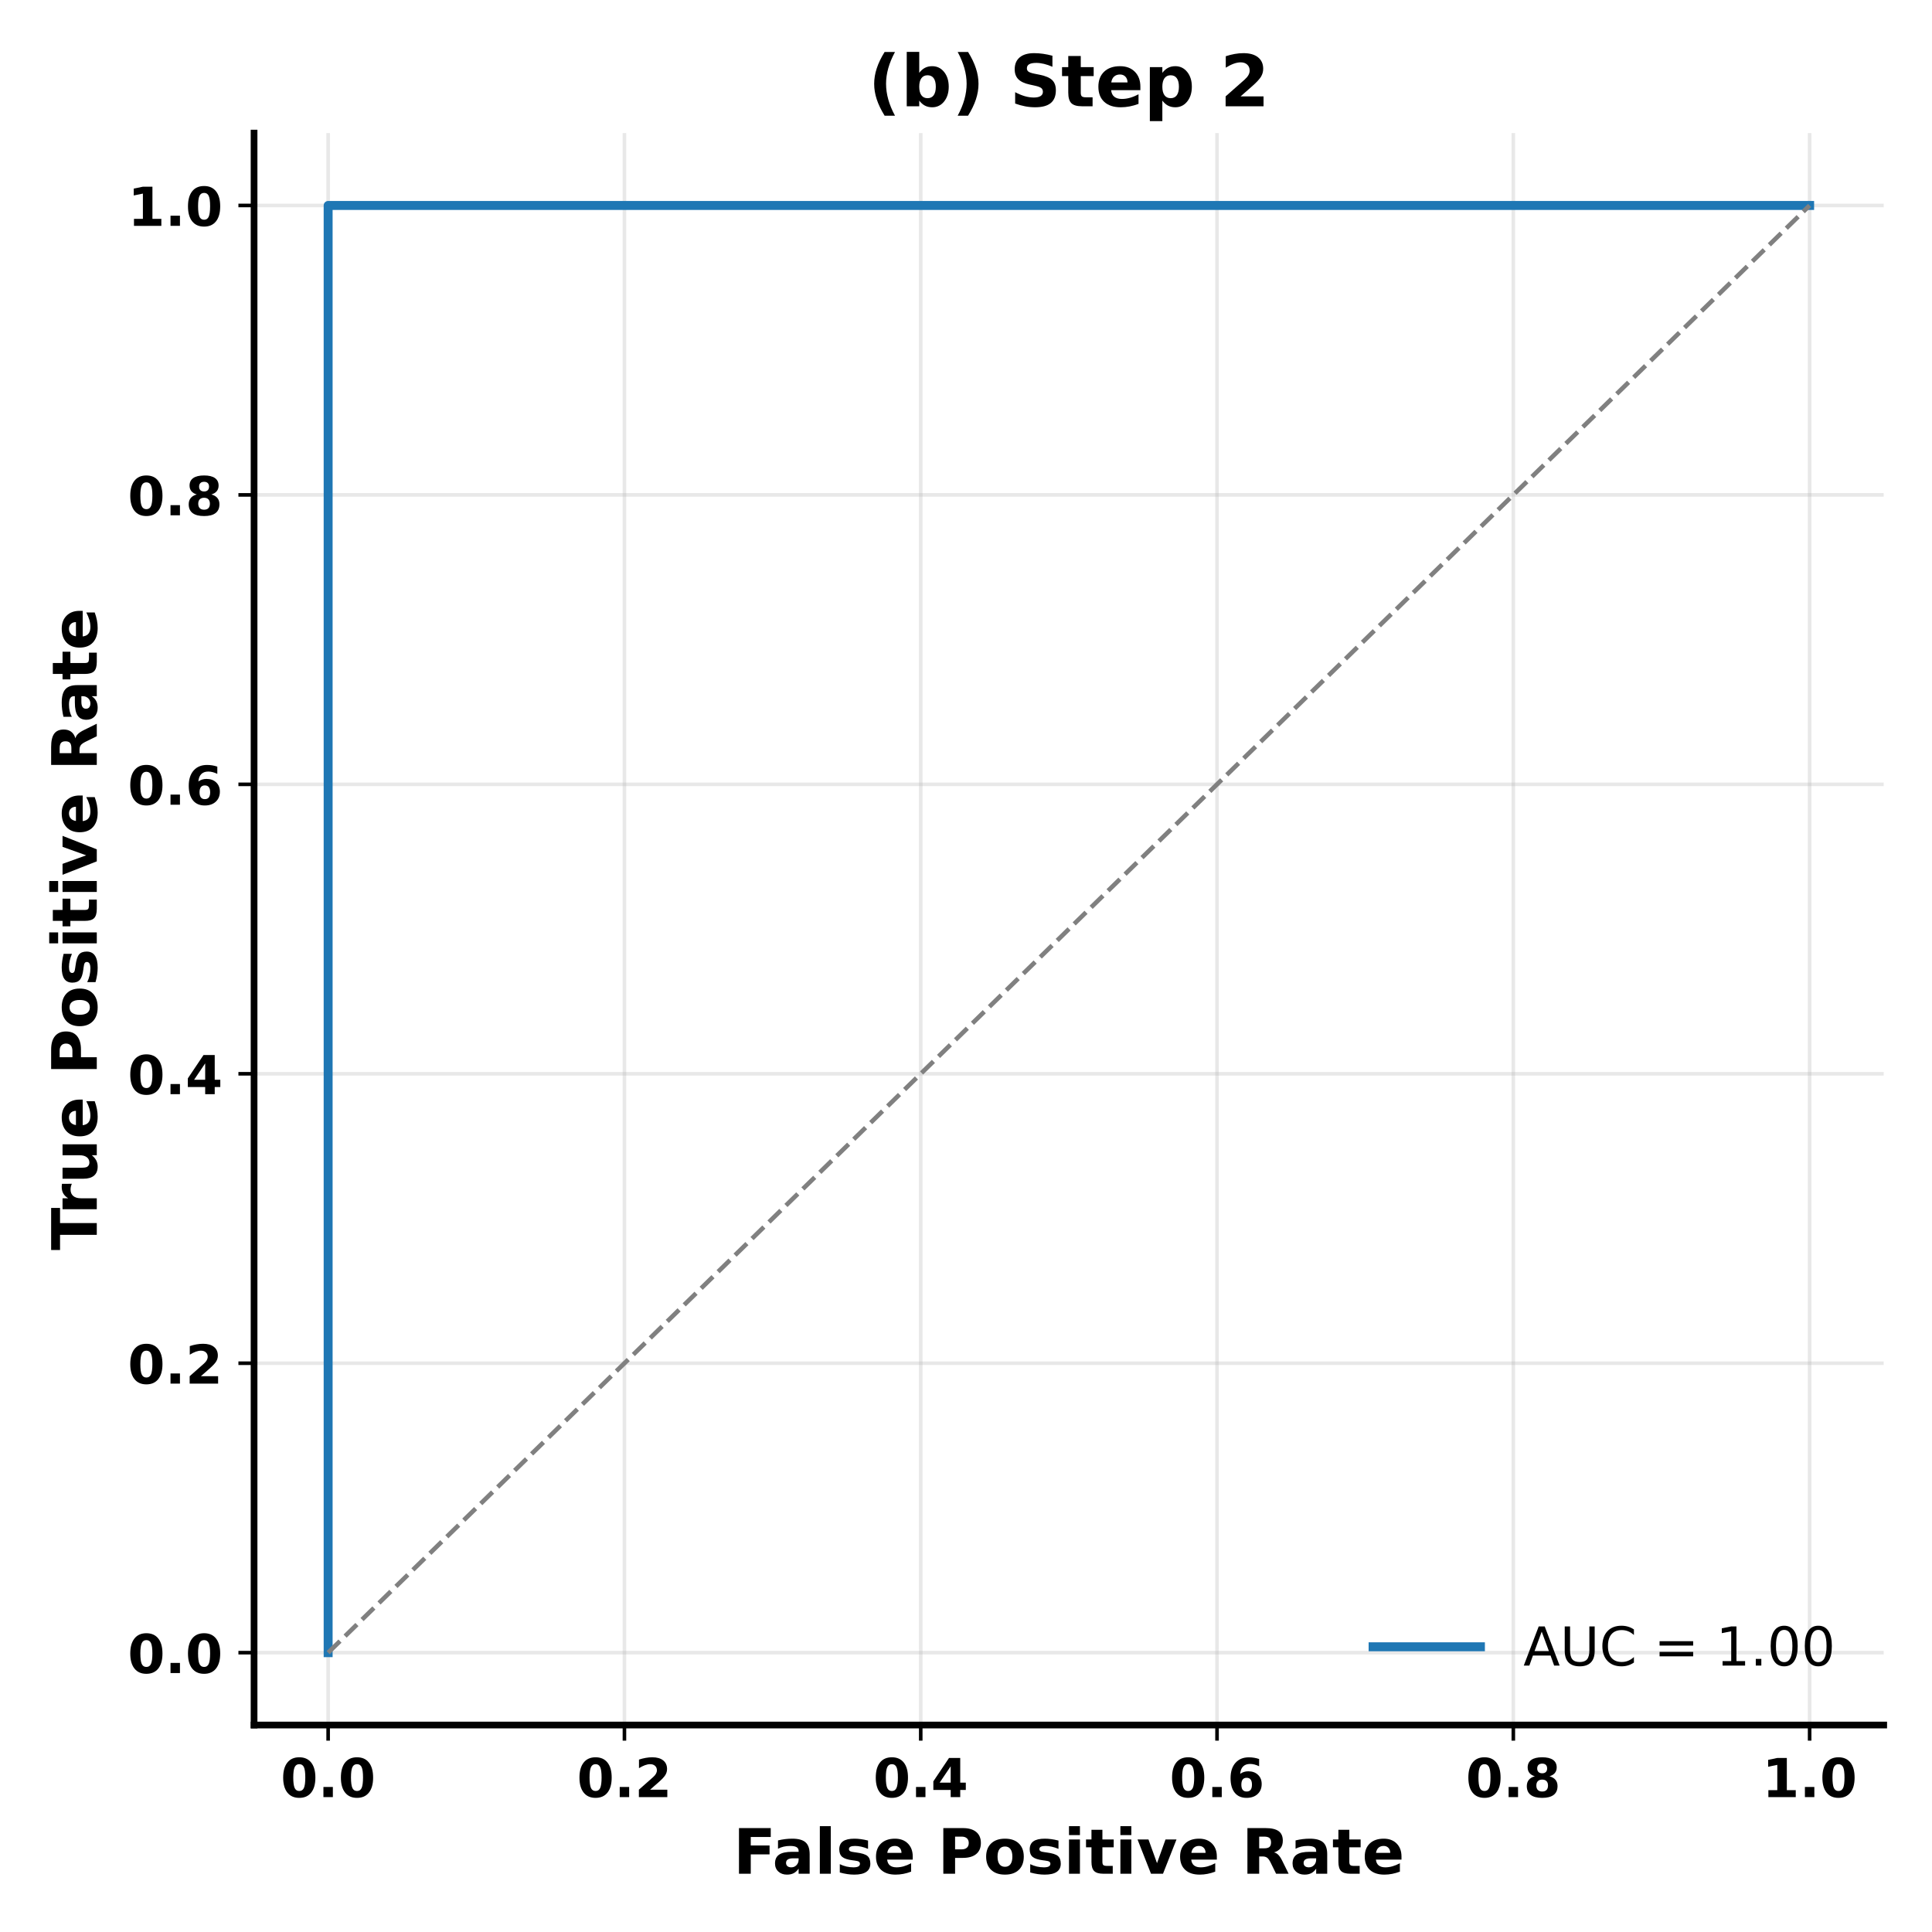
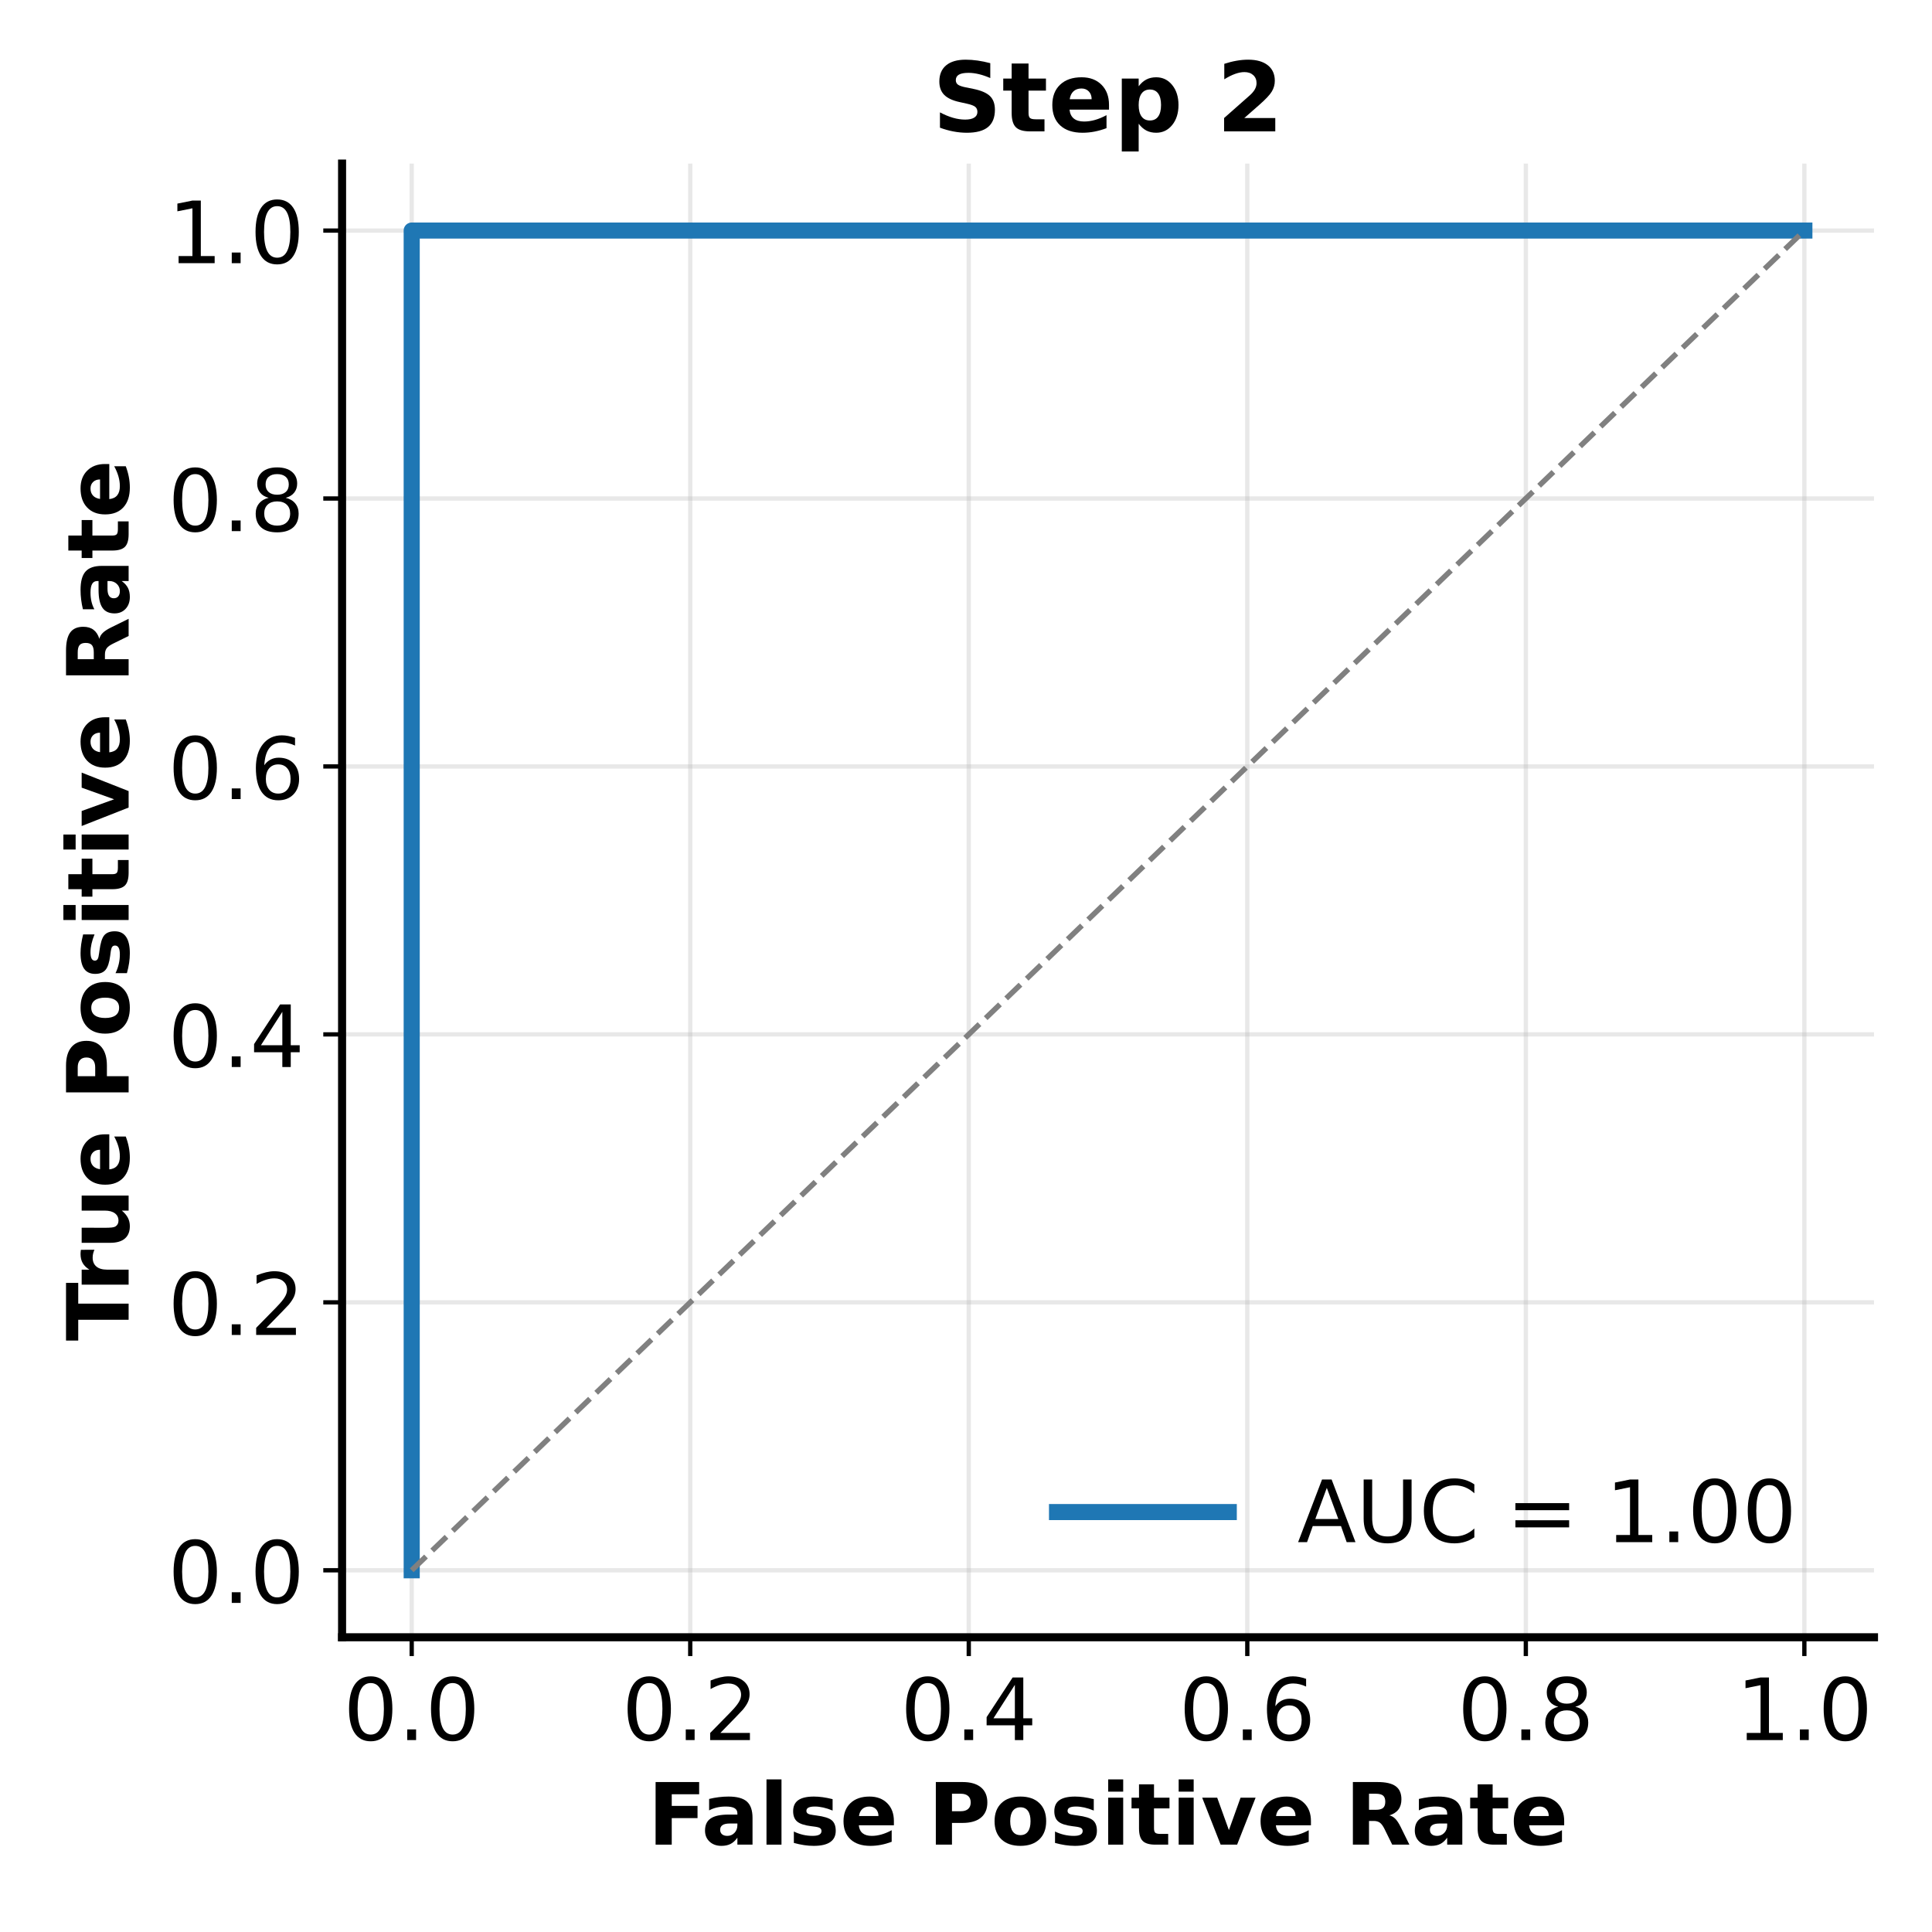
- <svg xmlns="http://www.w3.org/2000/svg" xmlns:xlink="http://www.w3.org/1999/xlink" width="432pt" height="432pt" viewBox="0 0 432 432" version="1.1">
+ <svg xmlns="http://www.w3.org/2000/svg" xmlns:xlink="http://www.w3.org/1999/xlink" width="360pt" height="360pt" viewBox="0 0 360 360" version="1.1">
  <defs>
    <style type="text/css">*{stroke-linejoin: round; stroke-linecap: butt}</style>
  </defs>
  <g id="figure_1">
    <g id="patch_1">
-       <path d="M 0 432  L 432 432  L 432 0  L 0 0  z " style="fill: #ffffff" />
+       <path d="M 0 360  L 360 360  L 360 0  L 0 0  z " style="fill: #ffffff" />
    </g>
    <g id="axes_1">
      <g id="patch_2">
-         <path d="M 56.81 385.72  L 421.2 385.72  L 421.2 29.76  L 56.81 29.76  z " style="fill: #ffffff" />
+         <path d="M 63.74 305.08  L 349.192 305.08  L 349.192 30.48  L 63.74 30.48  z " style="fill: #ffffff" />
      </g>
      <g id="matplotlib.axis_1">
        <g id="xtick_1">
          <g id="line2d_1">
-             <path d="M 73.373 385.72  L 73.373 29.76  " clip-path="url(#pec04467b17)" style="fill: none; stroke: #b0b0b0; stroke-opacity: 0.3; stroke-width: 0.8; stroke-linecap: square" />
+             <path d="M 76.715 305.08  L 76.715 30.48  " clip-path="url(#pbe98672fa0)" style="fill: none; stroke: #b0b0b0; stroke-opacity: 0.3; stroke-width: 0.8; stroke-linecap: square" />
          </g>
          <g id="line2d_2">
            <defs>
-               <path id="m2845012ca7" d="M 0 0  L 0 3.5  " style="stroke: #000000; stroke-width: 0.8" />
-             </defs>
-             <g>
-               <use xlink:href="#m2845012ca7" x="73.373" y="385.72" style="stroke: #000000; stroke-width: 0.8" />
+               <path id="m9accbed99b" d="M 0 0  L 0 3.5  " style="stroke: #000000; stroke-width: 0.8" />
+             </defs>
+             <g>
+               <use xlink:href="#m9accbed99b" x="76.715" y="305.08" style="stroke: #000000; stroke-width: 0.8" />
            </g>
          </g>
          <g id="text_1">
-             <g transform="translate(62.74474 401.8381) scale(0.12 -0.12)">
-               <defs>
-                 <path id="DejaVuSans-Bold-30" d="M 2944 2338  Q 2944 3213 2780 3570  Q 2616 3928 2228 3928  Q 1841 3928 1675 3570  Q 1509 3213 1509 2338  Q 1509 1453 1675 1090  Q 1841 728 2228 728  Q 2613 728 2778 1090  Q 2944 1453 2944 2338  z M 4147 2328  Q 4147 1169 3647 539  Q 3147 -91 2228 -91  Q 1306 -91 806 539  Q 306 1169 306 2328  Q 306 3491 806 4120  Q 1306 4750 2228 4750  Q 3147 4750 3647 4120  Q 4147 3491 4147 2328  z " transform="scale(0.015625)" />
-                 <path id="DejaVuSans-Bold-2e" d="M 653 1209  L 1778 1209  L 1778 0  L 653 0  L 653 1209  z " transform="scale(0.015625)" />
-               </defs>
-               <use xlink:href="#DejaVuSans-Bold-30" />
-               <use xlink:href="#DejaVuSans-Bold-2e" x="69.58" />
-               <use xlink:href="#DejaVuSans-Bold-30" x="107.568" />
+             <g transform="translate(63.99258 324.2375) scale(0.16 -0.16)">
+               <defs>
+                 <path id="DejaVuSans-30" d="M 2034 4250  Q 1547 4250 1301 3770  Q 1056 3291 1056 2328  Q 1056 1369 1301 889  Q 1547 409 2034 409  Q 2525 409 2770 889  Q 3016 1369 3016 2328  Q 3016 3291 2770 3770  Q 2525 4250 2034 4250  z M 2034 4750  Q 2819 4750 3233 4129  Q 3647 3509 3647 2328  Q 3647 1150 3233 529  Q 2819 -91 2034 -91  Q 1250 -91 836 529  Q 422 1150 422 2328  Q 422 3509 836 4129  Q 1250 4750 2034 4750  z " transform="scale(0.015625)" />
+                 <path id="DejaVuSans-2e" d="M 684 794  L 1344 794  L 1344 0  L 684 0  L 684 794  z " transform="scale(0.015625)" />
+               </defs>
+               <use xlink:href="#DejaVuSans-30" />
+               <use xlink:href="#DejaVuSans-2e" x="63.623" />
+               <use xlink:href="#DejaVuSans-30" x="95.41" />
            </g>
          </g>
        </g>
        <g id="xtick_2">
          <g id="line2d_3">
-             <path d="M 139.626 385.72  L 139.626 29.76  " clip-path="url(#pec04467b17)" style="fill: none; stroke: #b0b0b0; stroke-opacity: 0.3; stroke-width: 0.8; stroke-linecap: square" />
+             <path d="M 128.615 305.08  L 128.615 30.48  " clip-path="url(#pbe98672fa0)" style="fill: none; stroke: #b0b0b0; stroke-opacity: 0.3; stroke-width: 0.8; stroke-linecap: square" />
          </g>
          <g id="line2d_4">
            <g>
-               <use xlink:href="#m2845012ca7" x="139.626" y="385.72" style="stroke: #000000; stroke-width: 0.8" />
+               <use xlink:href="#m9accbed99b" x="128.615" y="305.08" style="stroke: #000000; stroke-width: 0.8" />
            </g>
          </g>
          <g id="text_2">
-             <g transform="translate(128.9975 401.8381) scale(0.12 -0.12)">
-               <defs>
-                 <path id="DejaVuSans-Bold-32" d="M 1844 884  L 3897 884  L 3897 0  L 506 0  L 506 884  L 2209 2388  Q 2438 2594 2547 2791  Q 2656 2988 2656 3200  Q 2656 3528 2436 3728  Q 2216 3928 1850 3928  Q 1569 3928 1234 3808  Q 900 3688 519 3450  L 519 4475  Q 925 4609 1322 4679  Q 1719 4750 2100 4750  Q 2938 4750 3402 4381  Q 3866 4013 3866 3353  Q 3866 2972 3669 2642  Q 3472 2313 2841 1759  L 1844 884  z " transform="scale(0.015625)" />
-               </defs>
-               <use xlink:href="#DejaVuSans-Bold-30" />
-               <use xlink:href="#DejaVuSans-Bold-2e" x="69.58" />
-               <use xlink:href="#DejaVuSans-Bold-32" x="107.568" />
+             <g transform="translate(115.8929 324.2375) scale(0.16 -0.16)">
+               <defs>
+                 <path id="DejaVuSans-32" d="M 1228 531  L 3431 531  L 3431 0  L 469 0  L 469 531  Q 828 903 1448 1529  Q 2069 2156 2228 2338  Q 2531 2678 2651 2914  Q 2772 3150 2772 3378  Q 2772 3750 2511 3984  Q 2250 4219 1831 4219  Q 1534 4219 1204 4116  Q 875 4013 500 3803  L 500 4441  Q 881 4594 1212 4672  Q 1544 4750 1819 4750  Q 2544 4750 2975 4387  Q 3406 4025 3406 3419  Q 3406 3131 3298 2873  Q 3191 2616 2906 2266  Q 2828 2175 2409 1742  Q 1991 1309 1228 531  z " transform="scale(0.015625)" />
+               </defs>
+               <use xlink:href="#DejaVuSans-30" />
+               <use xlink:href="#DejaVuSans-2e" x="63.623" />
+               <use xlink:href="#DejaVuSans-32" x="95.41" />
            </g>
          </g>
        </g>
        <g id="xtick_3">
          <g id="line2d_5">
-             <path d="M 205.879 385.72  L 205.879 29.76  " clip-path="url(#pec04467b17)" style="fill: none; stroke: #b0b0b0; stroke-opacity: 0.3; stroke-width: 0.8; stroke-linecap: square" />
+             <path d="M 180.516 305.08  L 180.516 30.48  " clip-path="url(#pbe98672fa0)" style="fill: none; stroke: #b0b0b0; stroke-opacity: 0.3; stroke-width: 0.8; stroke-linecap: square" />
          </g>
          <g id="line2d_6">
            <g>
-               <use xlink:href="#m2845012ca7" x="205.879" y="385.72" style="stroke: #000000; stroke-width: 0.8" />
+               <use xlink:href="#m9accbed99b" x="180.516" y="305.08" style="stroke: #000000; stroke-width: 0.8" />
            </g>
          </g>
          <g id="text_3">
-             <g transform="translate(195.2502 401.8381) scale(0.12 -0.12)">
-               <defs>
-                 <path id="DejaVuSans-Bold-34" d="M 2356 3675  L 1038 1722  L 2356 1722  L 2356 3675  z M 2156 4666  L 3494 4666  L 3494 1722  L 4159 1722  L 4159 850  L 3494 850  L 3494 0  L 2356 0  L 2356 850  L 288 850  L 288 1881  L 2156 4666  z " transform="scale(0.015625)" />
-               </defs>
-               <use xlink:href="#DejaVuSans-Bold-30" />
-               <use xlink:href="#DejaVuSans-Bold-2e" x="69.58" />
-               <use xlink:href="#DejaVuSans-Bold-34" x="107.568" />
+             <g transform="translate(167.7932 324.2375) scale(0.16 -0.16)">
+               <defs>
+                 <path id="DejaVuSans-34" d="M 2419 4116  L 825 1625  L 2419 1625  L 2419 4116  z M 2253 4666  L 3047 4666  L 3047 1625  L 3713 1625  L 3713 1100  L 3047 1100  L 3047 0  L 2419 0  L 2419 1100  L 313 1100  L 313 1709  L 2253 4666  z " transform="scale(0.015625)" />
+               </defs>
+               <use xlink:href="#DejaVuSans-30" />
+               <use xlink:href="#DejaVuSans-2e" x="63.623" />
+               <use xlink:href="#DejaVuSans-34" x="95.41" />
            </g>
          </g>
        </g>
        <g id="xtick_4">
          <g id="line2d_7">
-             <path d="M 272.131 385.72  L 272.131 29.76  " clip-path="url(#pec04467b17)" style="fill: none; stroke: #b0b0b0; stroke-opacity: 0.3; stroke-width: 0.8; stroke-linecap: square" />
+             <path d="M 232.416 305.08  L 232.416 30.48  " clip-path="url(#pbe98672fa0)" style="fill: none; stroke: #b0b0b0; stroke-opacity: 0.3; stroke-width: 0.8; stroke-linecap: square" />
          </g>
          <g id="line2d_8">
            <g>
-               <use xlink:href="#m2845012ca7" x="272.131" y="385.72" style="stroke: #000000; stroke-width: 0.8" />
+               <use xlink:href="#m9accbed99b" x="232.416" y="305.08" style="stroke: #000000; stroke-width: 0.8" />
            </g>
          </g>
          <g id="text_4">
-             <g transform="translate(261.5029 401.8381) scale(0.12 -0.12)">
-               <defs>
-                 <path id="DejaVuSans-Bold-36" d="M 2316 2303  Q 2000 2303 1842 2098  Q 1684 1894 1684 1484  Q 1684 1075 1842 870  Q 2000 666 2316 666  Q 2634 666 2792 870  Q 2950 1075 2950 1484  Q 2950 1894 2792 2098  Q 2634 2303 2316 2303  z M 3803 4544  L 3803 3681  Q 3506 3822 3243 3889  Q 2981 3956 2731 3956  Q 2194 3956 1894 3657  Q 1594 3359 1544 2772  Q 1750 2925 1990 3001  Q 2231 3078 2516 3078  Q 3231 3078 3670 2659  Q 4109 2241 4109 1563  Q 4109 813 3618 361  Q 3128 -91 2303 -91  Q 1394 -91 895 523  Q 397 1138 397 2266  Q 397 3422 980 4083  Q 1563 4744 2578 4744  Q 2900 4744 3203 4694  Q 3506 4644 3803 4544  z " transform="scale(0.015625)" />
-               </defs>
-               <use xlink:href="#DejaVuSans-Bold-30" />
-               <use xlink:href="#DejaVuSans-Bold-2e" x="69.58" />
-               <use xlink:href="#DejaVuSans-Bold-36" x="107.568" />
+             <g transform="translate(219.6936 324.2375) scale(0.16 -0.16)">
+               <defs>
+                 <path id="DejaVuSans-36" d="M 2113 2584  Q 1688 2584 1439 2293  Q 1191 2003 1191 1497  Q 1191 994 1439 701  Q 1688 409 2113 409  Q 2538 409 2786 701  Q 3034 994 3034 1497  Q 3034 2003 2786 2293  Q 2538 2584 2113 2584  z M 3366 4563  L 3366 3988  Q 3128 4100 2886 4159  Q 2644 4219 2406 4219  Q 1781 4219 1451 3797  Q 1122 3375 1075 2522  Q 1259 2794 1537 2939  Q 1816 3084 2150 3084  Q 2853 3084 3261 2657  Q 3669 2231 3669 1497  Q 3669 778 3244 343  Q 2819 -91 2113 -91  Q 1303 -91 875 529  Q 447 1150 447 2328  Q 447 3434 972 4092  Q 1497 4750 2381 4750  Q 2619 4750 2861 4703  Q 3103 4656 3366 4563  z " transform="scale(0.015625)" />
+               </defs>
+               <use xlink:href="#DejaVuSans-30" />
+               <use xlink:href="#DejaVuSans-2e" x="63.623" />
+               <use xlink:href="#DejaVuSans-36" x="95.41" />
            </g>
          </g>
        </g>
        <g id="xtick_5">
          <g id="line2d_9">
-             <path d="M 338.384 385.72  L 338.384 29.76  " clip-path="url(#pec04467b17)" style="fill: none; stroke: #b0b0b0; stroke-opacity: 0.3; stroke-width: 0.8; stroke-linecap: square" />
+             <path d="M 284.316 305.08  L 284.316 30.48  " clip-path="url(#pbe98672fa0)" style="fill: none; stroke: #b0b0b0; stroke-opacity: 0.3; stroke-width: 0.8; stroke-linecap: square" />
          </g>
          <g id="line2d_10">
            <g>
-               <use xlink:href="#m2845012ca7" x="338.384" y="385.72" style="stroke: #000000; stroke-width: 0.8" />
+               <use xlink:href="#m9accbed99b" x="284.316" y="305.08" style="stroke: #000000; stroke-width: 0.8" />
            </g>
          </g>
          <g id="text_5">
-             <g transform="translate(327.7557 401.8381) scale(0.12 -0.12)">
-               <defs>
-                 <path id="DejaVuSans-Bold-38" d="M 2228 2088  Q 1891 2088 1709 1903  Q 1528 1719 1528 1375  Q 1528 1031 1709 848  Q 1891 666 2228 666  Q 2563 666 2741 848  Q 2919 1031 2919 1375  Q 2919 1722 2741 1905  Q 2563 2088 2228 2088  z M 1350 2484  Q 925 2613 709 2878  Q 494 3144 494 3541  Q 494 4131 934 4440  Q 1375 4750 2228 4750  Q 3075 4750 3515 4442  Q 3956 4134 3956 3541  Q 3956 3144 3739 2878  Q 3522 2613 3097 2484  Q 3572 2353 3814 2058  Q 4056 1763 4056 1313  Q 4056 619 3595 264  Q 3134 -91 2228 -91  Q 1319 -91 855 264  Q 391 619 391 1313  Q 391 1763 633 2058  Q 875 2353 1350 2484  z M 1631 3419  Q 1631 3141 1786 2991  Q 1941 2841 2228 2841  Q 2509 2841 2662 2991  Q 2816 3141 2816 3419  Q 2816 3697 2662 3845  Q 2509 3994 2228 3994  Q 1941 3994 1786 3844  Q 1631 3694 1631 3419  z " transform="scale(0.015625)" />
-               </defs>
-               <use xlink:href="#DejaVuSans-Bold-30" />
-               <use xlink:href="#DejaVuSans-Bold-2e" x="69.58" />
-               <use xlink:href="#DejaVuSans-Bold-38" x="107.568" />
+             <g transform="translate(271.5939 324.2375) scale(0.16 -0.16)">
+               <defs>
+                 <path id="DejaVuSans-38" d="M 2034 2216  Q 1584 2216 1326 1975  Q 1069 1734 1069 1313  Q 1069 891 1326 650  Q 1584 409 2034 409  Q 2484 409 2743 651  Q 3003 894 3003 1313  Q 3003 1734 2745 1975  Q 2488 2216 2034 2216  z M 1403 2484  Q 997 2584 770 2862  Q 544 3141 544 3541  Q 544 4100 942 4425  Q 1341 4750 2034 4750  Q 2731 4750 3128 4425  Q 3525 4100 3525 3541  Q 3525 3141 3298 2862  Q 3072 2584 2669 2484  Q 3125 2378 3379 2068  Q 3634 1759 3634 1313  Q 3634 634 3220 271  Q 2806 -91 2034 -91  Q 1263 -91 848 271  Q 434 634 434 1313  Q 434 1759 690 2068  Q 947 2378 1403 2484  z M 1172 3481  Q 1172 3119 1398 2916  Q 1625 2713 2034 2713  Q 2441 2713 2670 2916  Q 2900 3119 2900 3481  Q 2900 3844 2670 4047  Q 2441 4250 2034 4250  Q 1625 4250 1398 4047  Q 1172 3844 1172 3481  z " transform="scale(0.015625)" />
+               </defs>
+               <use xlink:href="#DejaVuSans-30" />
+               <use xlink:href="#DejaVuSans-2e" x="63.623" />
+               <use xlink:href="#DejaVuSans-38" x="95.41" />
            </g>
          </g>
        </g>
        <g id="xtick_6">
          <g id="line2d_11">
-             <path d="M 404.637 385.72  L 404.637 29.76  " clip-path="url(#pec04467b17)" style="fill: none; stroke: #b0b0b0; stroke-opacity: 0.3; stroke-width: 0.8; stroke-linecap: square" />
+             <path d="M 336.217 305.08  L 336.217 30.48  " clip-path="url(#pbe98672fa0)" style="fill: none; stroke: #b0b0b0; stroke-opacity: 0.3; stroke-width: 0.8; stroke-linecap: square" />
          </g>
          <g id="line2d_12">
            <g>
-               <use xlink:href="#m2845012ca7" x="404.637" y="385.72" style="stroke: #000000; stroke-width: 0.8" />
+               <use xlink:href="#m9accbed99b" x="336.217" y="305.08" style="stroke: #000000; stroke-width: 0.8" />
            </g>
          </g>
          <g id="text_6">
-             <g transform="translate(394.0084 401.8381) scale(0.12 -0.12)">
-               <defs>
-                 <path id="DejaVuSans-Bold-31" d="M 750 831  L 1813 831  L 1813 3847  L 722 3622  L 722 4441  L 1806 4666  L 2950 4666  L 2950 831  L 4013 831  L 4013 0  L 750 0  L 750 831  z " transform="scale(0.015625)" />
-               </defs>
-               <use xlink:href="#DejaVuSans-Bold-31" />
-               <use xlink:href="#DejaVuSans-Bold-2e" x="69.58" />
-               <use xlink:href="#DejaVuSans-Bold-30" x="107.568" />
+             <g transform="translate(323.4942 324.2375) scale(0.16 -0.16)">
+               <defs>
+                 <path id="DejaVuSans-31" d="M 794 531  L 1825 531  L 1825 4091  L 703 3866  L 703 4441  L 1819 4666  L 2450 4666  L 2450 531  L 3481 531  L 3481 0  L 794 0  L 794 531  z " transform="scale(0.015625)" />
+               </defs>
+               <use xlink:href="#DejaVuSans-31" />
+               <use xlink:href="#DejaVuSans-2e" x="63.623" />
+               <use xlink:href="#DejaVuSans-30" x="95.41" />
            </g>
          </g>
        </g>
        <g id="text_7">
-           <g transform="translate(163.953 418.9716) scale(0.14 -0.14)">
+           <g transform="translate(120.6922 343.7225) scale(0.16 -0.16)">
            <defs>
              <path id="DejaVuSans-Bold-46" d="M 588 4666  L 3834 4666  L 3834 3756  L 1791 3756  L 1791 2888  L 3713 2888  L 3713 1978  L 1791 1978  L 1791 0  L 588 0  L 588 4666  z " transform="scale(0.015625)" />
              <path id="DejaVuSans-Bold-61" d="M 2106 1575  Q 1756 1575 1579 1456  Q 1403 1338 1403 1106  Q 1403 894 1545 773  Q 1688 653 1941 653  Q 2256 653 2472 879  Q 2688 1106 2688 1447  L 2688 1575  L 2106 1575  z M 3816 1997  L 3816 0  L 2688 0  L 2688 519  Q 2463 200 2181 54  Q 1900 -91 1497 -91  Q 953 -91 614 226  Q 275 544 275 1050  Q 275 1666 698 1953  Q 1122 2241 2028 2241  L 2688 2241  L 2688 2328  Q 2688 2594 2478 2717  Q 2269 2841 1825 2841  Q 1466 2841 1156 2769  Q 847 2697 581 2553  L 581 3406  Q 941 3494 1303 3539  Q 1666 3584 2028 3584  Q 2975 3584 3395 3211  Q 3816 2838 3816 1997  z " transform="scale(0.015625)" />
              <path id="DejaVuSans-Bold-6c" d="M 538 4863  L 1656 4863  L 1656 0  L 538 0  L 538 4863  z " transform="scale(0.015625)" />
              <path id="DejaVuSans-Bold-73" d="M 3272 3391  L 3272 2541  Q 2913 2691 2578 2766  Q 2244 2841 1947 2841  Q 1628 2841 1473 2761  Q 1319 2681 1319 2516  Q 1319 2381 1436 2309  Q 1553 2238 1856 2203  L 2053 2175  Q 2913 2066 3209 1816  Q 3506 1566 3506 1031  Q 3506 472 3093 190  Q 2681 -91 1863 -91  Q 1516 -91 1145 -36  Q 775 19 384 128  L 384 978  Q 719 816 1070 734  Q 1422 653 1784 653  Q 2113 653 2278 743  Q 2444 834 2444 1013  Q 2444 1163 2330 1236  Q 2216 1309 1875 1350  L 1678 1375  Q 931 1469 631 1722  Q 331 1975 331 2491  Q 331 3047 712 3315  Q 1094 3584 1881 3584  Q 2191 3584 2531 3537  Q 2872 3491 3272 3391  z " transform="scale(0.015625)" />
              <path id="DejaVuSans-Bold-65" d="M 4031 1759  L 4031 1441  L 1416 1441  Q 1456 1047 1700 850  Q 1944 653 2381 653  Q 2734 653 3104 758  Q 3475 863 3866 1075  L 3866 213  Q 3469 63 3072 -14  Q 2675 -91 2278 -91  Q 1328 -91 801 392  Q 275 875 275 1747  Q 275 2603 792 3093  Q 1309 3584 2216 3584  Q 3041 3584 3536 3087  Q 4031 2591 4031 1759  z M 2881 2131  Q 2881 2450 2695 2645  Q 2509 2841 2209 2841  Q 1884 2841 1681 2658  Q 1478 2475 1428 2131  L 2881 2131  z " transform="scale(0.015625)" />
              <path id="DejaVuSans-Bold-20" transform="scale(0.015625)" />
              <path id="DejaVuSans-Bold-50" d="M 588 4666  L 2584 4666  Q 3475 4666 3951 4270  Q 4428 3875 4428 3144  Q 4428 2409 3951 2014  Q 3475 1619 2584 1619  L 1791 1619  L 1791 0  L 588 0  L 588 4666  z M 1791 3794  L 1791 2491  L 2456 2491  Q 2806 2491 2997 2661  Q 3188 2831 3188 3144  Q 3188 3456 2997 3625  Q 2806 3794 2456 3794  L 1791 3794  z " transform="scale(0.015625)" />
              <path id="DejaVuSans-Bold-6f" d="M 2203 2784  Q 1831 2784 1636 2517  Q 1441 2250 1441 1747  Q 1441 1244 1636 976  Q 1831 709 2203 709  Q 2569 709 2762 976  Q 2956 1244 2956 1747  Q 2956 2250 2762 2517  Q 2569 2784 2203 2784  z M 2203 3584  Q 3106 3584 3614 3096  Q 4122 2609 4122 1747  Q 4122 884 3614 396  Q 3106 -91 2203 -91  Q 1297 -91 786 396  Q 275 884 275 1747  Q 275 2609 786 3096  Q 1297 3584 2203 3584  z " transform="scale(0.015625)" />
              <path id="DejaVuSans-Bold-69" d="M 538 3500  L 1656 3500  L 1656 0  L 538 0  L 538 3500  z M 538 4863  L 1656 4863  L 1656 3950  L 538 3950  L 538 4863  z " transform="scale(0.015625)" />
              <path id="DejaVuSans-Bold-74" d="M 1759 4494  L 1759 3500  L 2913 3500  L 2913 2700  L 1759 2700  L 1759 1216  Q 1759 972 1856 886  Q 1953 800 2241 800  L 2816 800  L 2816 0  L 1856 0  Q 1194 0 917 276  Q 641 553 641 1216  L 641 2700  L 84 2700  L 84 3500  L 641 3500  L 641 4494  L 1759 4494  z " transform="scale(0.015625)" />
              <path id="DejaVuSans-Bold-76" d="M 97 3500  L 1216 3500  L 2088 1081  L 2956 3500  L 4078 3500  L 2700 0  L 1472 0  L 97 3500  z " transform="scale(0.015625)" />
              <path id="DejaVuSans-Bold-52" d="M 2297 2597  Q 2675 2597 2839 2737  Q 3003 2878 3003 3200  Q 3003 3519 2839 3656  Q 2675 3794 2297 3794  L 1791 3794  L 1791 2597  L 2297 2597  z M 1791 1766  L 1791 0  L 588 0  L 588 4666  L 2425 4666  Q 3347 4666 3776 4356  Q 4206 4047 4206 3378  Q 4206 2916 3982 2619  Q 3759 2322 3309 2181  Q 3556 2125 3751 1926  Q 3947 1728 4147 1325  L 4800 0  L 3519 0  L 2950 1159  Q 2778 1509 2601 1637  Q 2425 1766 2131 1766  L 1791 1766  z " transform="scale(0.015625)" />
            </defs>
            <use xlink:href="#DejaVuSans-Bold-46" />
            <use xlink:href="#DejaVuSans-Bold-61" x="62.436" />
            <use xlink:href="#DejaVuSans-Bold-6c" x="129.916" />
            <use xlink:href="#DejaVuSans-Bold-73" x="164.193" />
            <use xlink:href="#DejaVuSans-Bold-65" x="223.715" />
            <use xlink:href="#DejaVuSans-Bold-20" x="291.537" />
            <use xlink:href="#DejaVuSans-Bold-50" x="326.352" />
            <use xlink:href="#DejaVuSans-Bold-6f" x="399.643" />
            <use xlink:href="#DejaVuSans-Bold-73" x="468.344" />
            <use xlink:href="#DejaVuSans-Bold-69" x="527.865" />
            <use xlink:href="#DejaVuSans-Bold-74" x="562.143" />
            <use xlink:href="#DejaVuSans-Bold-69" x="609.945" />
            <use xlink:href="#DejaVuSans-Bold-76" x="644.223" />
            <use xlink:href="#DejaVuSans-Bold-65" x="709.408" />
            <use xlink:href="#DejaVuSans-Bold-20" x="777.23" />
            <use xlink:href="#DejaVuSans-Bold-52" x="812.045" />
            <use xlink:href="#DejaVuSans-Bold-61" x="889.047" />
            <use xlink:href="#DejaVuSans-Bold-74" x="956.527" />
            <use xlink:href="#DejaVuSans-Bold-65" x="1004.33" />
          </g>
        </g>
      </g>
      <g id="matplotlib.axis_2">
        <g id="ytick_1">
          <g id="line2d_13">
-             <path d="M 56.81 369.54  L 421.2 369.54  " clip-path="url(#pec04467b17)" style="fill: none; stroke: #b0b0b0; stroke-opacity: 0.3; stroke-width: 0.8; stroke-linecap: square" />
+             <path d="M 63.74 292.598  L 349.192 292.598  " clip-path="url(#pbe98672fa0)" style="fill: none; stroke: #b0b0b0; stroke-opacity: 0.3; stroke-width: 0.8; stroke-linecap: square" />
          </g>
          <g id="line2d_14">
            <defs>
-               <path id="m96ff64126f" d="M 0 0  L -3.5 0  " style="stroke: #000000; stroke-width: 0.8" />
-             </defs>
-             <g>
-               <use xlink:href="#m96ff64126f" x="56.81" y="369.54" style="stroke: #000000; stroke-width: 0.8" />
+               <path id="m98f6fe4c2d" d="M 0 0  L -3.5 0  " style="stroke: #000000; stroke-width: 0.8" />
+             </defs>
+             <g>
+               <use xlink:href="#m98f6fe4c2d" x="63.74" y="292.598" style="stroke: #000000; stroke-width: 0.8" />
            </g>
          </g>
          <g id="text_8">
-             <g transform="translate(28.55313 374.0991) scale(0.12 -0.12)">
-               <use xlink:href="#DejaVuSans-Bold-30" />
-               <use xlink:href="#DejaVuSans-Bold-2e" x="69.58" />
-               <use xlink:href="#DejaVuSans-Bold-30" x="107.568" />
+             <g transform="translate(31.295 298.6769) scale(0.16 -0.16)">
+               <use xlink:href="#DejaVuSans-30" />
+               <use xlink:href="#DejaVuSans-2e" x="63.623" />
+               <use xlink:href="#DejaVuSans-30" x="95.41" />
            </g>
          </g>
        </g>
        <g id="ytick_2">
          <g id="line2d_15">
-             <path d="M 56.81 304.82  L 421.2 304.82  " clip-path="url(#pec04467b17)" style="fill: none; stroke: #b0b0b0; stroke-opacity: 0.3; stroke-width: 0.8; stroke-linecap: square" />
+             <path d="M 63.74 242.671  L 349.192 242.671  " clip-path="url(#pbe98672fa0)" style="fill: none; stroke: #b0b0b0; stroke-opacity: 0.3; stroke-width: 0.8; stroke-linecap: square" />
          </g>
          <g id="line2d_16">
            <g>
-               <use xlink:href="#m96ff64126f" x="56.81" y="304.82" style="stroke: #000000; stroke-width: 0.8" />
+               <use xlink:href="#m98f6fe4c2d" x="63.74" y="242.671" style="stroke: #000000; stroke-width: 0.8" />
            </g>
          </g>
          <g id="text_9">
-             <g transform="translate(28.55313 309.3791) scale(0.12 -0.12)">
-               <use xlink:href="#DejaVuSans-Bold-30" />
-               <use xlink:href="#DejaVuSans-Bold-2e" x="69.58" />
-               <use xlink:href="#DejaVuSans-Bold-32" x="107.568" />
+             <g transform="translate(31.295 248.7497) scale(0.16 -0.16)">
+               <use xlink:href="#DejaVuSans-30" />
+               <use xlink:href="#DejaVuSans-2e" x="63.623" />
+               <use xlink:href="#DejaVuSans-32" x="95.41" />
            </g>
          </g>
        </g>
        <g id="ytick_3">
          <g id="line2d_17">
-             <path d="M 56.81 240.1  L 421.2 240.1  " clip-path="url(#pec04467b17)" style="fill: none; stroke: #b0b0b0; stroke-opacity: 0.3; stroke-width: 0.8; stroke-linecap: square" />
+             <path d="M 63.74 192.744  L 349.192 192.744  " clip-path="url(#pbe98672fa0)" style="fill: none; stroke: #b0b0b0; stroke-opacity: 0.3; stroke-width: 0.8; stroke-linecap: square" />
          </g>
          <g id="line2d_18">
            <g>
-               <use xlink:href="#m96ff64126f" x="56.81" y="240.1" style="stroke: #000000; stroke-width: 0.8" />
+               <use xlink:href="#m98f6fe4c2d" x="63.74" y="192.744" style="stroke: #000000; stroke-width: 0.8" />
            </g>
          </g>
          <g id="text_10">
-             <g transform="translate(28.55313 244.6591) scale(0.12 -0.12)">
-               <use xlink:href="#DejaVuSans-Bold-30" />
-               <use xlink:href="#DejaVuSans-Bold-2e" x="69.58" />
-               <use xlink:href="#DejaVuSans-Bold-34" x="107.568" />
+             <g transform="translate(31.295 198.8224) scale(0.16 -0.16)">
+               <use xlink:href="#DejaVuSans-30" />
+               <use xlink:href="#DejaVuSans-2e" x="63.623" />
+               <use xlink:href="#DejaVuSans-34" x="95.41" />
            </g>
          </g>
        </g>
        <g id="ytick_4">
          <g id="line2d_19">
-             <path d="M 56.81 175.38  L 421.2 175.38  " clip-path="url(#pec04467b17)" style="fill: none; stroke: #b0b0b0; stroke-opacity: 0.3; stroke-width: 0.8; stroke-linecap: square" />
+             <path d="M 63.74 142.816  L 349.192 142.816  " clip-path="url(#pbe98672fa0)" style="fill: none; stroke: #b0b0b0; stroke-opacity: 0.3; stroke-width: 0.8; stroke-linecap: square" />
          </g>
          <g id="line2d_20">
            <g>
-               <use xlink:href="#m96ff64126f" x="56.81" y="175.38" style="stroke: #000000; stroke-width: 0.8" />
+               <use xlink:href="#m98f6fe4c2d" x="63.74" y="142.816" style="stroke: #000000; stroke-width: 0.8" />
            </g>
          </g>
          <g id="text_11">
-             <g transform="translate(28.55313 179.9391) scale(0.12 -0.12)">
-               <use xlink:href="#DejaVuSans-Bold-30" />
-               <use xlink:href="#DejaVuSans-Bold-2e" x="69.58" />
-               <use xlink:href="#DejaVuSans-Bold-36" x="107.568" />
+             <g transform="translate(31.295 148.8951) scale(0.16 -0.16)">
+               <use xlink:href="#DejaVuSans-30" />
+               <use xlink:href="#DejaVuSans-2e" x="63.623" />
+               <use xlink:href="#DejaVuSans-36" x="95.41" />
            </g>
          </g>
        </g>
        <g id="ytick_5">
          <g id="line2d_21">
-             <path d="M 56.81 110.66  L 421.2 110.66  " clip-path="url(#pec04467b17)" style="fill: none; stroke: #b0b0b0; stroke-opacity: 0.3; stroke-width: 0.8; stroke-linecap: square" />
+             <path d="M 63.74 92.889  L 349.192 92.889  " clip-path="url(#pbe98672fa0)" style="fill: none; stroke: #b0b0b0; stroke-opacity: 0.3; stroke-width: 0.8; stroke-linecap: square" />
          </g>
          <g id="line2d_22">
            <g>
-               <use xlink:href="#m96ff64126f" x="56.81" y="110.66" style="stroke: #000000; stroke-width: 0.8" />
+               <use xlink:href="#m98f6fe4c2d" x="63.74" y="92.889" style="stroke: #000000; stroke-width: 0.8" />
            </g>
          </g>
          <g id="text_12">
-             <g transform="translate(28.55313 115.2191) scale(0.12 -0.12)">
-               <use xlink:href="#DejaVuSans-Bold-30" />
-               <use xlink:href="#DejaVuSans-Bold-2e" x="69.58" />
-               <use xlink:href="#DejaVuSans-Bold-38" x="107.568" />
+             <g transform="translate(31.295 98.96784) scale(0.16 -0.16)">
+               <use xlink:href="#DejaVuSans-30" />
+               <use xlink:href="#DejaVuSans-2e" x="63.623" />
+               <use xlink:href="#DejaVuSans-38" x="95.41" />
            </g>
          </g>
        </g>
        <g id="ytick_6">
          <g id="line2d_23">
-             <path d="M 56.81 45.94  L 421.2 45.94  " clip-path="url(#pec04467b17)" style="fill: none; stroke: #b0b0b0; stroke-opacity: 0.3; stroke-width: 0.8; stroke-linecap: square" />
+             <path d="M 63.74 42.962  L 349.192 42.962  " clip-path="url(#pbe98672fa0)" style="fill: none; stroke: #b0b0b0; stroke-opacity: 0.3; stroke-width: 0.8; stroke-linecap: square" />
          </g>
          <g id="line2d_24">
            <g>
-               <use xlink:href="#m96ff64126f" x="56.81" y="45.94" style="stroke: #000000; stroke-width: 0.8" />
+               <use xlink:href="#m98f6fe4c2d" x="63.74" y="42.962" style="stroke: #000000; stroke-width: 0.8" />
            </g>
          </g>
          <g id="text_13">
-             <g transform="translate(28.55313 50.49906) scale(0.12 -0.12)">
-               <use xlink:href="#DejaVuSans-Bold-31" />
-               <use xlink:href="#DejaVuSans-Bold-2e" x="69.58" />
-               <use xlink:href="#DejaVuSans-Bold-30" x="107.568" />
+             <g transform="translate(31.295 49.04057) scale(0.16 -0.16)">
+               <use xlink:href="#DejaVuSans-31" />
+               <use xlink:href="#DejaVuSans-2e" x="63.623" />
+               <use xlink:href="#DejaVuSans-30" x="95.41" />
            </g>
          </g>
        </g>
        <g id="text_14">
-           <g transform="translate(21.64156 279.572) rotate(-90) scale(0.14 -0.14)">
+           <g transform="translate(23.9675 249.8738) rotate(-90) scale(0.16 -0.16)">
            <defs>
              <path id="DejaVuSans-Bold-54" d="M 31 4666  L 4331 4666  L 4331 3756  L 2784 3756  L 2784 0  L 1581 0  L 1581 3756  L 31 3756  L 31 4666  z " transform="scale(0.015625)" />
              <path id="DejaVuSans-Bold-72" d="M 3138 2547  Q 2991 2616 2845 2648  Q 2700 2681 2553 2681  Q 2122 2681 1889 2404  Q 1656 2128 1656 1613  L 1656 0  L 538 0  L 538 3500  L 1656 3500  L 1656 2925  Q 1872 3269 2151 3426  Q 2431 3584 2822 3584  Q 2878 3584 2943 3579  Q 3009 3575 3134 3559  L 3138 2547  z " transform="scale(0.015625)" />
              <path id="DejaVuSans-Bold-75" d="M 500 1363  L 500 3500  L 1625 3500  L 1625 3150  Q 1625 2866 1622 2436  Q 1619 2006 1619 1863  Q 1619 1441 1641 1255  Q 1663 1069 1716 984  Q 1784 875 1895 815  Q 2006 756 2150 756  Q 2500 756 2700 1025  Q 2900 1294 2900 1772  L 2900 3500  L 4019 3500  L 4019 0  L 2900 0  L 2900 506  Q 2647 200 2364 54  Q 2081 -91 1741 -91  Q 1134 -91 817 281  Q 500 653 500 1363  z " transform="scale(0.015625)" />
            </defs>
            <use xlink:href="#DejaVuSans-Bold-54" />
            <use xlink:href="#DejaVuSans-Bold-72" x="57.213" />
            <use xlink:href="#DejaVuSans-Bold-75" x="106.529" />
            <use xlink:href="#DejaVuSans-Bold-65" x="177.721" />
            <use xlink:href="#DejaVuSans-Bold-20" x="245.543" />
            <use xlink:href="#DejaVuSans-Bold-50" x="280.357" />
            <use xlink:href="#DejaVuSans-Bold-6f" x="353.648" />
            <use xlink:href="#DejaVuSans-Bold-73" x="422.35" />
            <use xlink:href="#DejaVuSans-Bold-69" x="481.871" />
            <use xlink:href="#DejaVuSans-Bold-74" x="516.148" />
            <use xlink:href="#DejaVuSans-Bold-69" x="563.951" />
            <use xlink:href="#DejaVuSans-Bold-76" x="598.229" />
            <use xlink:href="#DejaVuSans-Bold-65" x="663.414" />
            <use xlink:href="#DejaVuSans-Bold-20" x="731.236" />
            <use xlink:href="#DejaVuSans-Bold-52" x="766.051" />
            <use xlink:href="#DejaVuSans-Bold-61" x="843.053" />
            <use xlink:href="#DejaVuSans-Bold-74" x="910.533" />
            <use xlink:href="#DejaVuSans-Bold-65" x="958.336" />
          </g>
        </g>
      </g>
      <g id="line2d_25">
-         <path d="M 73.373 369.54  L 73.373 45.94  L 404.637 45.94  " clip-path="url(#pec04467b17)" style="fill: none; stroke: #1f77b4; stroke-width: 2; stroke-linecap: square" />
+         <path d="M 76.715 292.598  L 76.715 42.962  L 336.217 42.962  " clip-path="url(#pbe98672fa0)" style="fill: none; stroke: #1f77b4; stroke-width: 3; stroke-linecap: square" />
      </g>
      <g id="line2d_26">
-         <path d="M 73.373 369.54  L 404.637 45.94  " clip-path="url(#pec04467b17)" style="fill: none; stroke-dasharray: 3.7,1.6; stroke-dashoffset: 0; stroke: #808080" />
+         <path d="M 76.715 292.598  L 336.217 42.962  " clip-path="url(#pbe98672fa0)" style="fill: none; stroke-dasharray: 3.7,1.6; stroke-dashoffset: 0; stroke: #808080" />
      </g>
      <g id="patch_3">
-         <path d="M 56.81 385.72  L 56.81 29.76  " style="fill: none; stroke: #000000; stroke-width: 1.5; stroke-linejoin: miter; stroke-linecap: square" />
+         <path d="M 63.74 305.08  L 63.74 30.48  " style="fill: none; stroke: #000000; stroke-width: 1.5; stroke-linejoin: miter; stroke-linecap: square" />
      </g>
      <g id="patch_4">
-         <path d="M 56.81 385.72  L 421.2 385.72  " style="fill: none; stroke: #000000; stroke-width: 1.5; stroke-linejoin: miter; stroke-linecap: square" />
+         <path d="M 63.74 305.08  L 349.192 305.08  " style="fill: none; stroke: #000000; stroke-width: 1.5; stroke-linejoin: miter; stroke-linecap: square" />
      </g>
      <g id="text_15">
-         <g transform="translate(194.0925 23.76) scale(0.16 -0.16)">
+         <g transform="translate(173.7411 24.48) scale(0.18 -0.18)">
          <defs>
-             <path id="DejaVuSans-Bold-28" d="M 2413 -844  L 1484 -844  Q 1006 -72 778 623  Q 550 1319 550 2003  Q 550 2688 779 3389  Q 1009 4091 1484 4856  L 2413 4856  Q 2013 4116 1813 3408  Q 1613 2700 1613 2009  Q 1613 1319 1811 609  Q 2009 -100 2413 -844  z " transform="scale(0.015625)" />
-             <path id="DejaVuSans-Bold-62" d="M 2400 722  Q 2759 722 2948 984  Q 3138 1247 3138 1747  Q 3138 2247 2948 2509  Q 2759 2772 2400 2772  Q 2041 2772 1848 2508  Q 1656 2244 1656 1747  Q 1656 1250 1848 986  Q 2041 722 2400 722  z M 1656 2988  Q 1888 3294 2169 3439  Q 2450 3584 2816 3584  Q 3463 3584 3878 3070  Q 4294 2556 4294 1747  Q 4294 938 3878 423  Q 3463 -91 2816 -91  Q 2450 -91 2169 54  Q 1888 200 1656 506  L 1656 0  L 538 0  L 538 4863  L 1656 4863  L 1656 2988  z " transform="scale(0.015625)" />
-             <path id="DejaVuSans-Bold-29" d="M 513 -844  Q 913 -100 1113 609  Q 1313 1319 1313 2009  Q 1313 2700 1113 3408  Q 913 4116 513 4856  L 1441 4856  Q 1916 4091 2145 3389  Q 2375 2688 2375 2003  Q 2375 1319 2147 623  Q 1919 -72 1441 -844  L 513 -844  z " transform="scale(0.015625)" />
            <path id="DejaVuSans-Bold-53" d="M 3834 4519  L 3834 3531  Q 3450 3703 3084 3790  Q 2719 3878 2394 3878  Q 1963 3878 1756 3759  Q 1550 3641 1550 3391  Q 1550 3203 1689 3098  Q 1828 2994 2194 2919  L 2706 2816  Q 3484 2659 3812 2340  Q 4141 2022 4141 1434  Q 4141 663 3683 286  Q 3225 -91 2284 -91  Q 1841 -91 1394 -6  Q 947 78 500 244  L 500 1259  Q 947 1022 1364 901  Q 1781 781 2169 781  Q 2563 781 2772 912  Q 2981 1044 2981 1288  Q 2981 1506 2839 1625  Q 2697 1744 2272 1838  L 1806 1941  Q 1106 2091 782 2419  Q 459 2747 459 3303  Q 459 4000 909 4375  Q 1359 4750 2203 4750  Q 2588 4750 2994 4692  Q 3400 4634 3834 4519  z " transform="scale(0.015625)" />
            <path id="DejaVuSans-Bold-70" d="M 1656 506  L 1656 -1331  L 538 -1331  L 538 3500  L 1656 3500  L 1656 2988  Q 1888 3294 2169 3439  Q 2450 3584 2816 3584  Q 3463 3584 3878 3070  Q 4294 2556 4294 1747  Q 4294 938 3878 423  Q 3463 -91 2816 -91  Q 2450 -91 2169 54  Q 1888 200 1656 506  z M 2400 2772  Q 2041 2772 1848 2508  Q 1656 2244 1656 1747  Q 1656 1250 1848 986  Q 2041 722 2400 722  Q 2759 722 2948 984  Q 3138 1247 3138 1747  Q 3138 2247 2948 2509  Q 2759 2772 2400 2772  z " transform="scale(0.015625)" />
+             <path id="DejaVuSans-Bold-32" d="M 1844 884  L 3897 884  L 3897 0  L 506 0  L 506 884  L 2209 2388  Q 2438 2594 2547 2791  Q 2656 2988 2656 3200  Q 2656 3528 2436 3728  Q 2216 3928 1850 3928  Q 1569 3928 1234 3808  Q 900 3688 519 3450  L 519 4475  Q 925 4609 1322 4679  Q 1719 4750 2100 4750  Q 2938 4750 3402 4381  Q 3866 4013 3866 3353  Q 3866 2972 3669 2642  Q 3472 2313 2841 1759  L 1844 884  z " transform="scale(0.015625)" />
          </defs>
-           <use xlink:href="#DejaVuSans-Bold-28" />
-           <use xlink:href="#DejaVuSans-Bold-62" x="45.703" />
-           <use xlink:href="#DejaVuSans-Bold-29" x="117.285" />
-           <use xlink:href="#DejaVuSans-Bold-20" x="162.988" />
-           <use xlink:href="#DejaVuSans-Bold-53" x="197.803" />
-           <use xlink:href="#DejaVuSans-Bold-74" x="269.824" />
-           <use xlink:href="#DejaVuSans-Bold-65" x="317.627" />
-           <use xlink:href="#DejaVuSans-Bold-70" x="385.449" />
-           <use xlink:href="#DejaVuSans-Bold-20" x="457.031" />
-           <use xlink:href="#DejaVuSans-Bold-32" x="491.846" />
+           <use xlink:href="#DejaVuSans-Bold-53" />
+           <use xlink:href="#DejaVuSans-Bold-74" x="72.021" />
+           <use xlink:href="#DejaVuSans-Bold-65" x="119.824" />
+           <use xlink:href="#DejaVuSans-Bold-70" x="187.646" />
+           <use xlink:href="#DejaVuSans-Bold-20" x="259.229" />
+           <use xlink:href="#DejaVuSans-Bold-32" x="294.043" />
        </g>
      </g>
      <g id="legend_1">
        <g id="line2d_27">
-           <path d="M 307.027 368.224  L 319.027 368.224  L 331.027 368.224  " style="fill: none; stroke: #1f77b4; stroke-width: 2; stroke-linecap: square" />
+           <path d="M 196.962 281.752  L 212.962 281.752  L 228.962 281.752  " style="fill: none; stroke: #1f77b4; stroke-width: 3; stroke-linecap: square" />
        </g>
        <g id="text_16">
-           <g transform="translate(340.6275 372.4244) scale(0.12 -0.12)">
+           <g transform="translate(241.7618 287.3525) scale(0.16 -0.16)">
            <defs>
              <path id="DejaVuSans-41" d="M 2188 4044  L 1331 1722  L 3047 1722  L 2188 4044  z M 1831 4666  L 2547 4666  L 4325 0  L 3669 0  L 3244 1197  L 1141 1197  L 716 0  L 50 0  L 1831 4666  z " transform="scale(0.015625)" />
              <path id="DejaVuSans-55" d="M 556 4666  L 1191 4666  L 1191 1831  Q 1191 1081 1462 751  Q 1734 422 2344 422  Q 2950 422 3222 751  Q 3494 1081 3494 1831  L 3494 4666  L 4128 4666  L 4128 1753  Q 4128 841 3676 375  Q 3225 -91 2344 -91  Q 1459 -91 1007 375  Q 556 841 556 1753  L 556 4666  z " transform="scale(0.015625)" />
              <path id="DejaVuSans-43" d="M 4122 4306  L 4122 3641  Q 3803 3938 3442 4084  Q 3081 4231 2675 4231  Q 1875 4231 1450 3742  Q 1025 3253 1025 2328  Q 1025 1406 1450 917  Q 1875 428 2675 428  Q 3081 428 3442 575  Q 3803 722 4122 1019  L 4122 359  Q 3791 134 3420 21  Q 3050 -91 2638 -91  Q 1578 -91 968 557  Q 359 1206 359 2328  Q 359 3453 968 4101  Q 1578 4750 2638 4750  Q 3056 4750 3426 4639  Q 3797 4528 4122 4306  z " transform="scale(0.015625)" />
              <path id="DejaVuSans-20" transform="scale(0.015625)" />
              <path id="DejaVuSans-3d" d="M 678 2906  L 4684 2906  L 4684 2381  L 678 2381  L 678 2906  z M 678 1631  L 4684 1631  L 4684 1100  L 678 1100  L 678 1631  z " transform="scale(0.015625)" />
-               <path id="DejaVuSans-31" d="M 794 531  L 1825 531  L 1825 4091  L 703 3866  L 703 4441  L 1819 4666  L 2450 4666  L 2450 531  L 3481 531  L 3481 0  L 794 0  L 794 531  z " transform="scale(0.015625)" />
-               <path id="DejaVuSans-2e" d="M 684 794  L 1344 794  L 1344 0  L 684 0  L 684 794  z " transform="scale(0.015625)" />
-               <path id="DejaVuSans-30" d="M 2034 4250  Q 1547 4250 1301 3770  Q 1056 3291 1056 2328  Q 1056 1369 1301 889  Q 1547 409 2034 409  Q 2525 409 2770 889  Q 3016 1369 3016 2328  Q 3016 3291 2770 3770  Q 2525 4250 2034 4250  z M 2034 4750  Q 2819 4750 3233 4129  Q 3647 3509 3647 2328  Q 3647 1150 3233 529  Q 2819 -91 2034 -91  Q 1250 -91 836 529  Q 422 1150 422 2328  Q 422 3509 836 4129  Q 1250 4750 2034 4750  z " transform="scale(0.015625)" />
            </defs>
            <use xlink:href="#DejaVuSans-41" />
            <use xlink:href="#DejaVuSans-55" x="68.408" />
            <use xlink:href="#DejaVuSans-43" x="141.602" />
            <use xlink:href="#DejaVuSans-20" x="211.426" />
            <use xlink:href="#DejaVuSans-3d" x="243.213" />
            <use xlink:href="#DejaVuSans-20" x="327.002" />
            <use xlink:href="#DejaVuSans-31" x="358.789" />
            <use xlink:href="#DejaVuSans-2e" x="422.412" />
            <use xlink:href="#DejaVuSans-30" x="454.199" />
            <use xlink:href="#DejaVuSans-30" x="517.822" />
          </g>
        </g>
      </g>
    </g>
  </g>
  <defs>
-     <clipPath id="pec04467b17">
-       <rect x="56.81" y="29.76" width="364.39" height="355.96" />
+     <clipPath id="pbe98672fa0">
+       <rect x="63.74" y="30.48" width="285.452" height="274.6" />
    </clipPath>
  </defs>
</svg>
